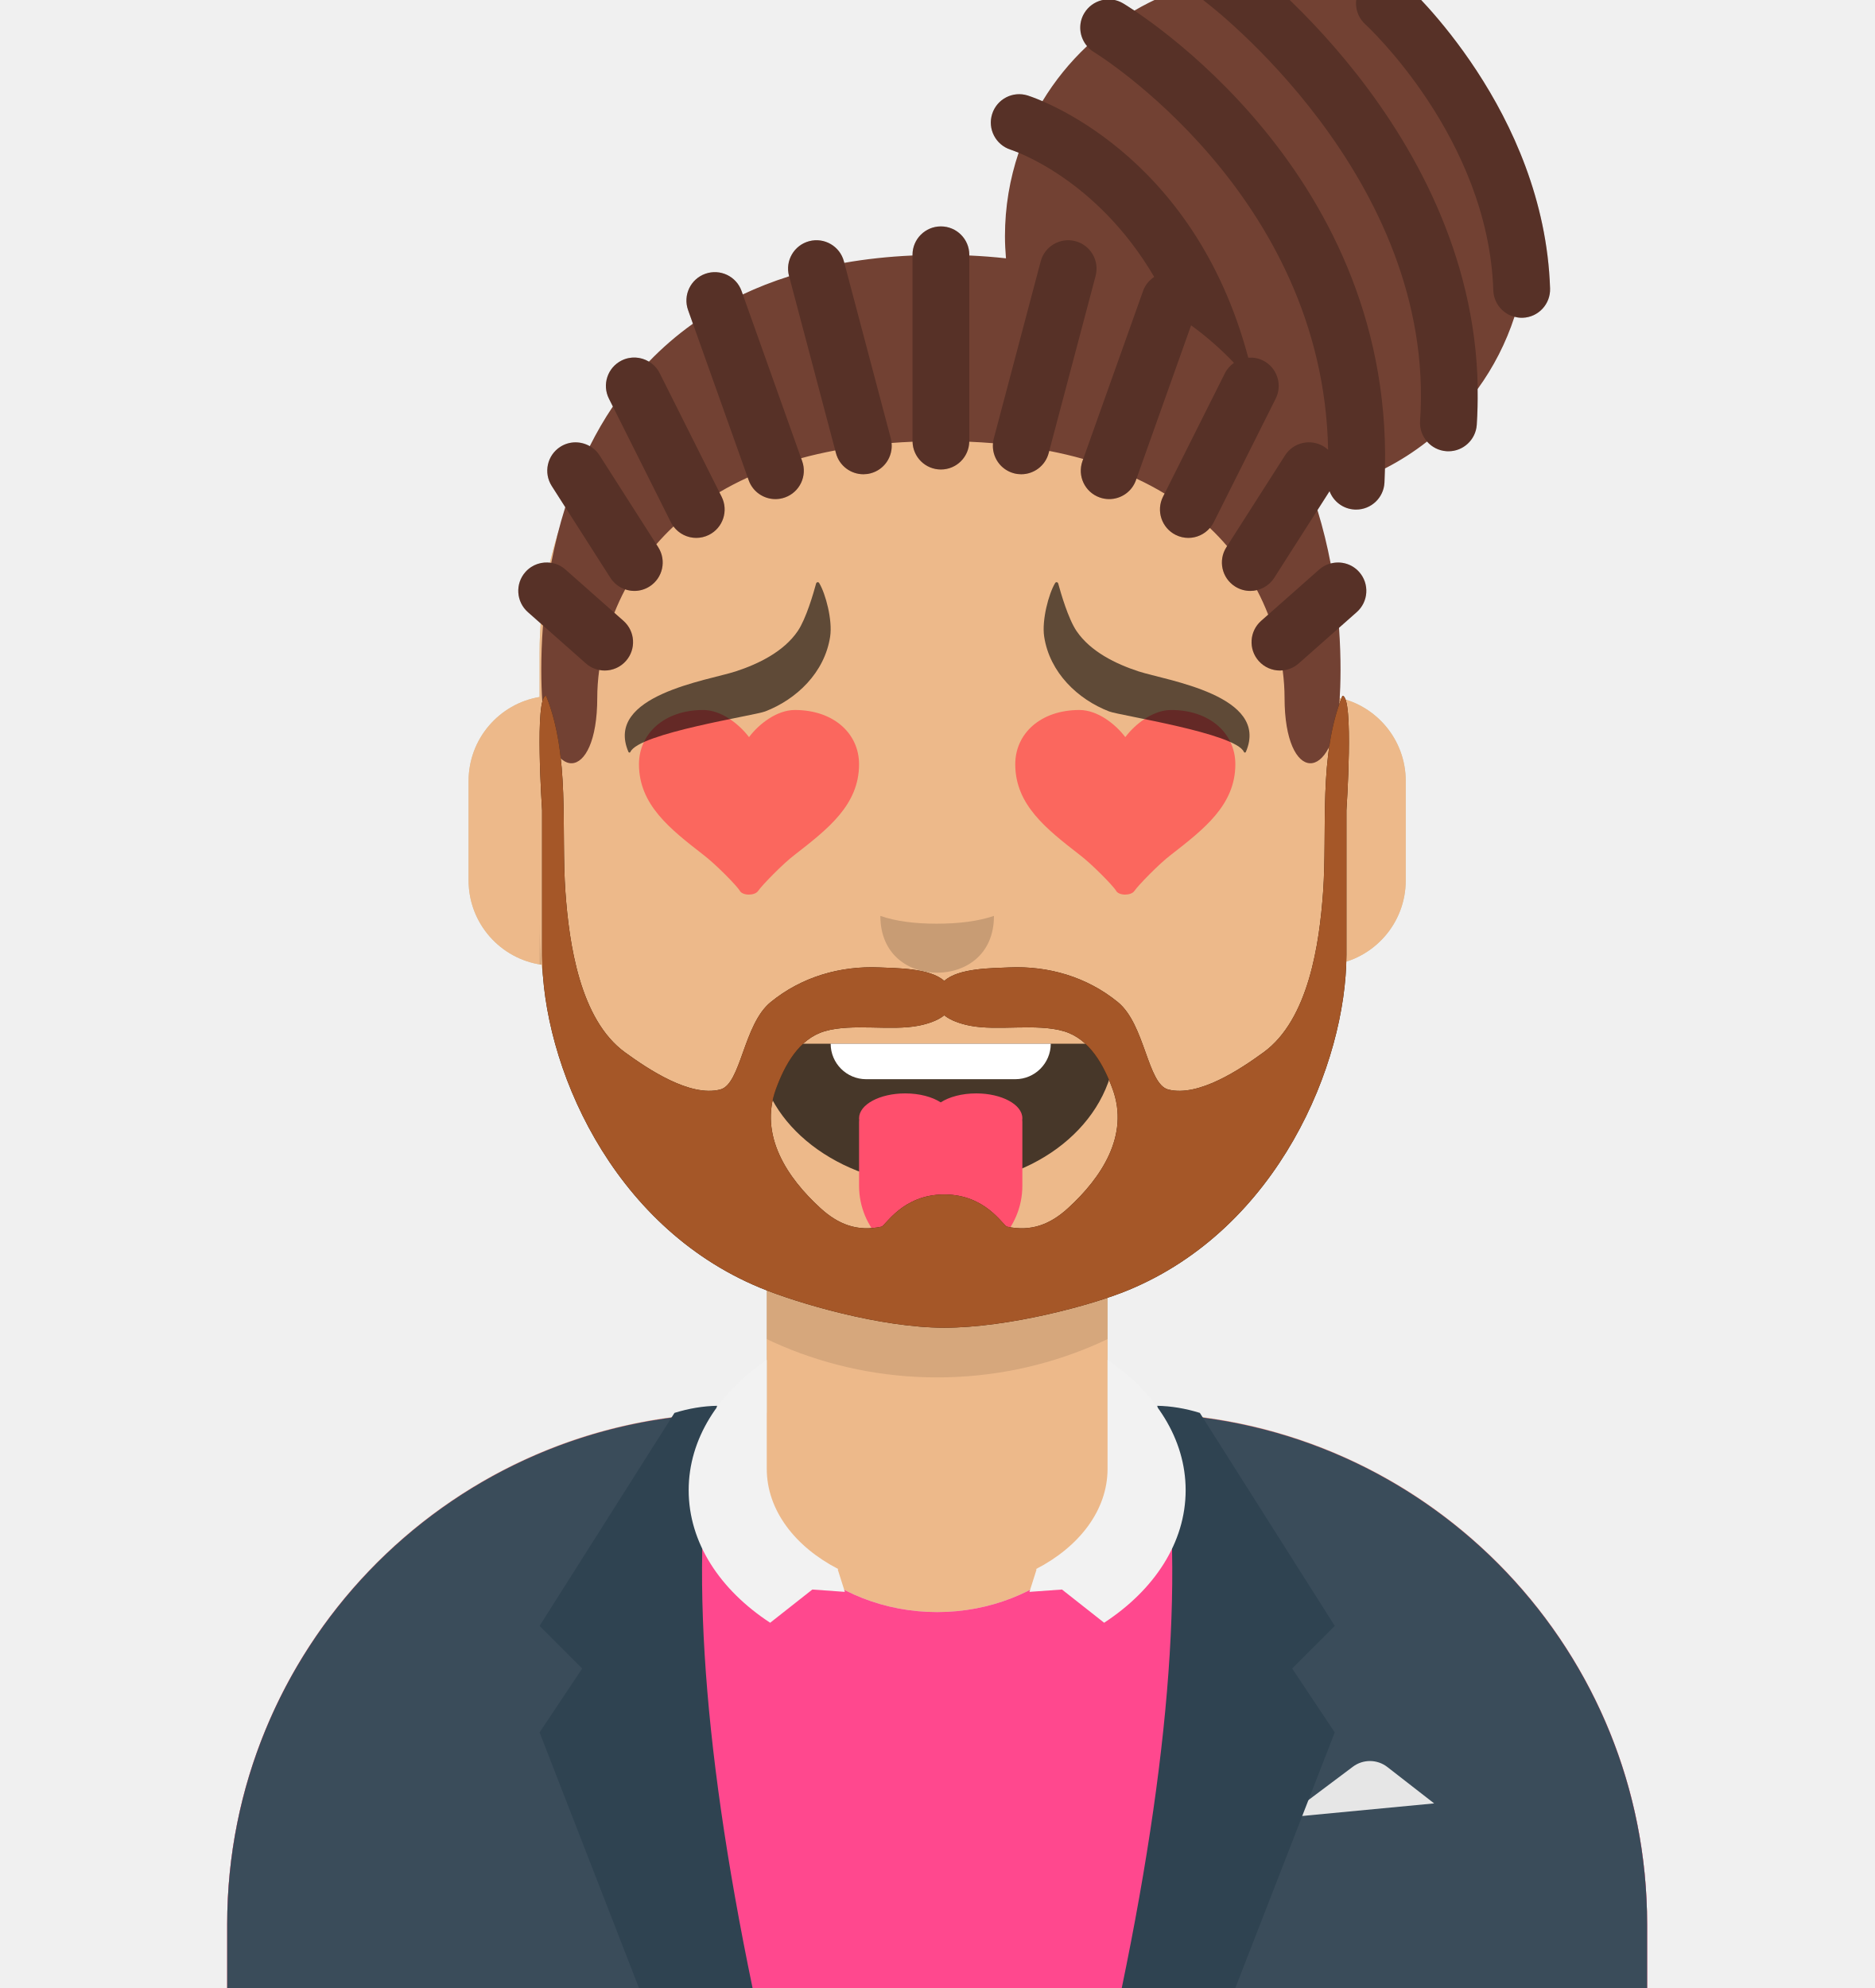
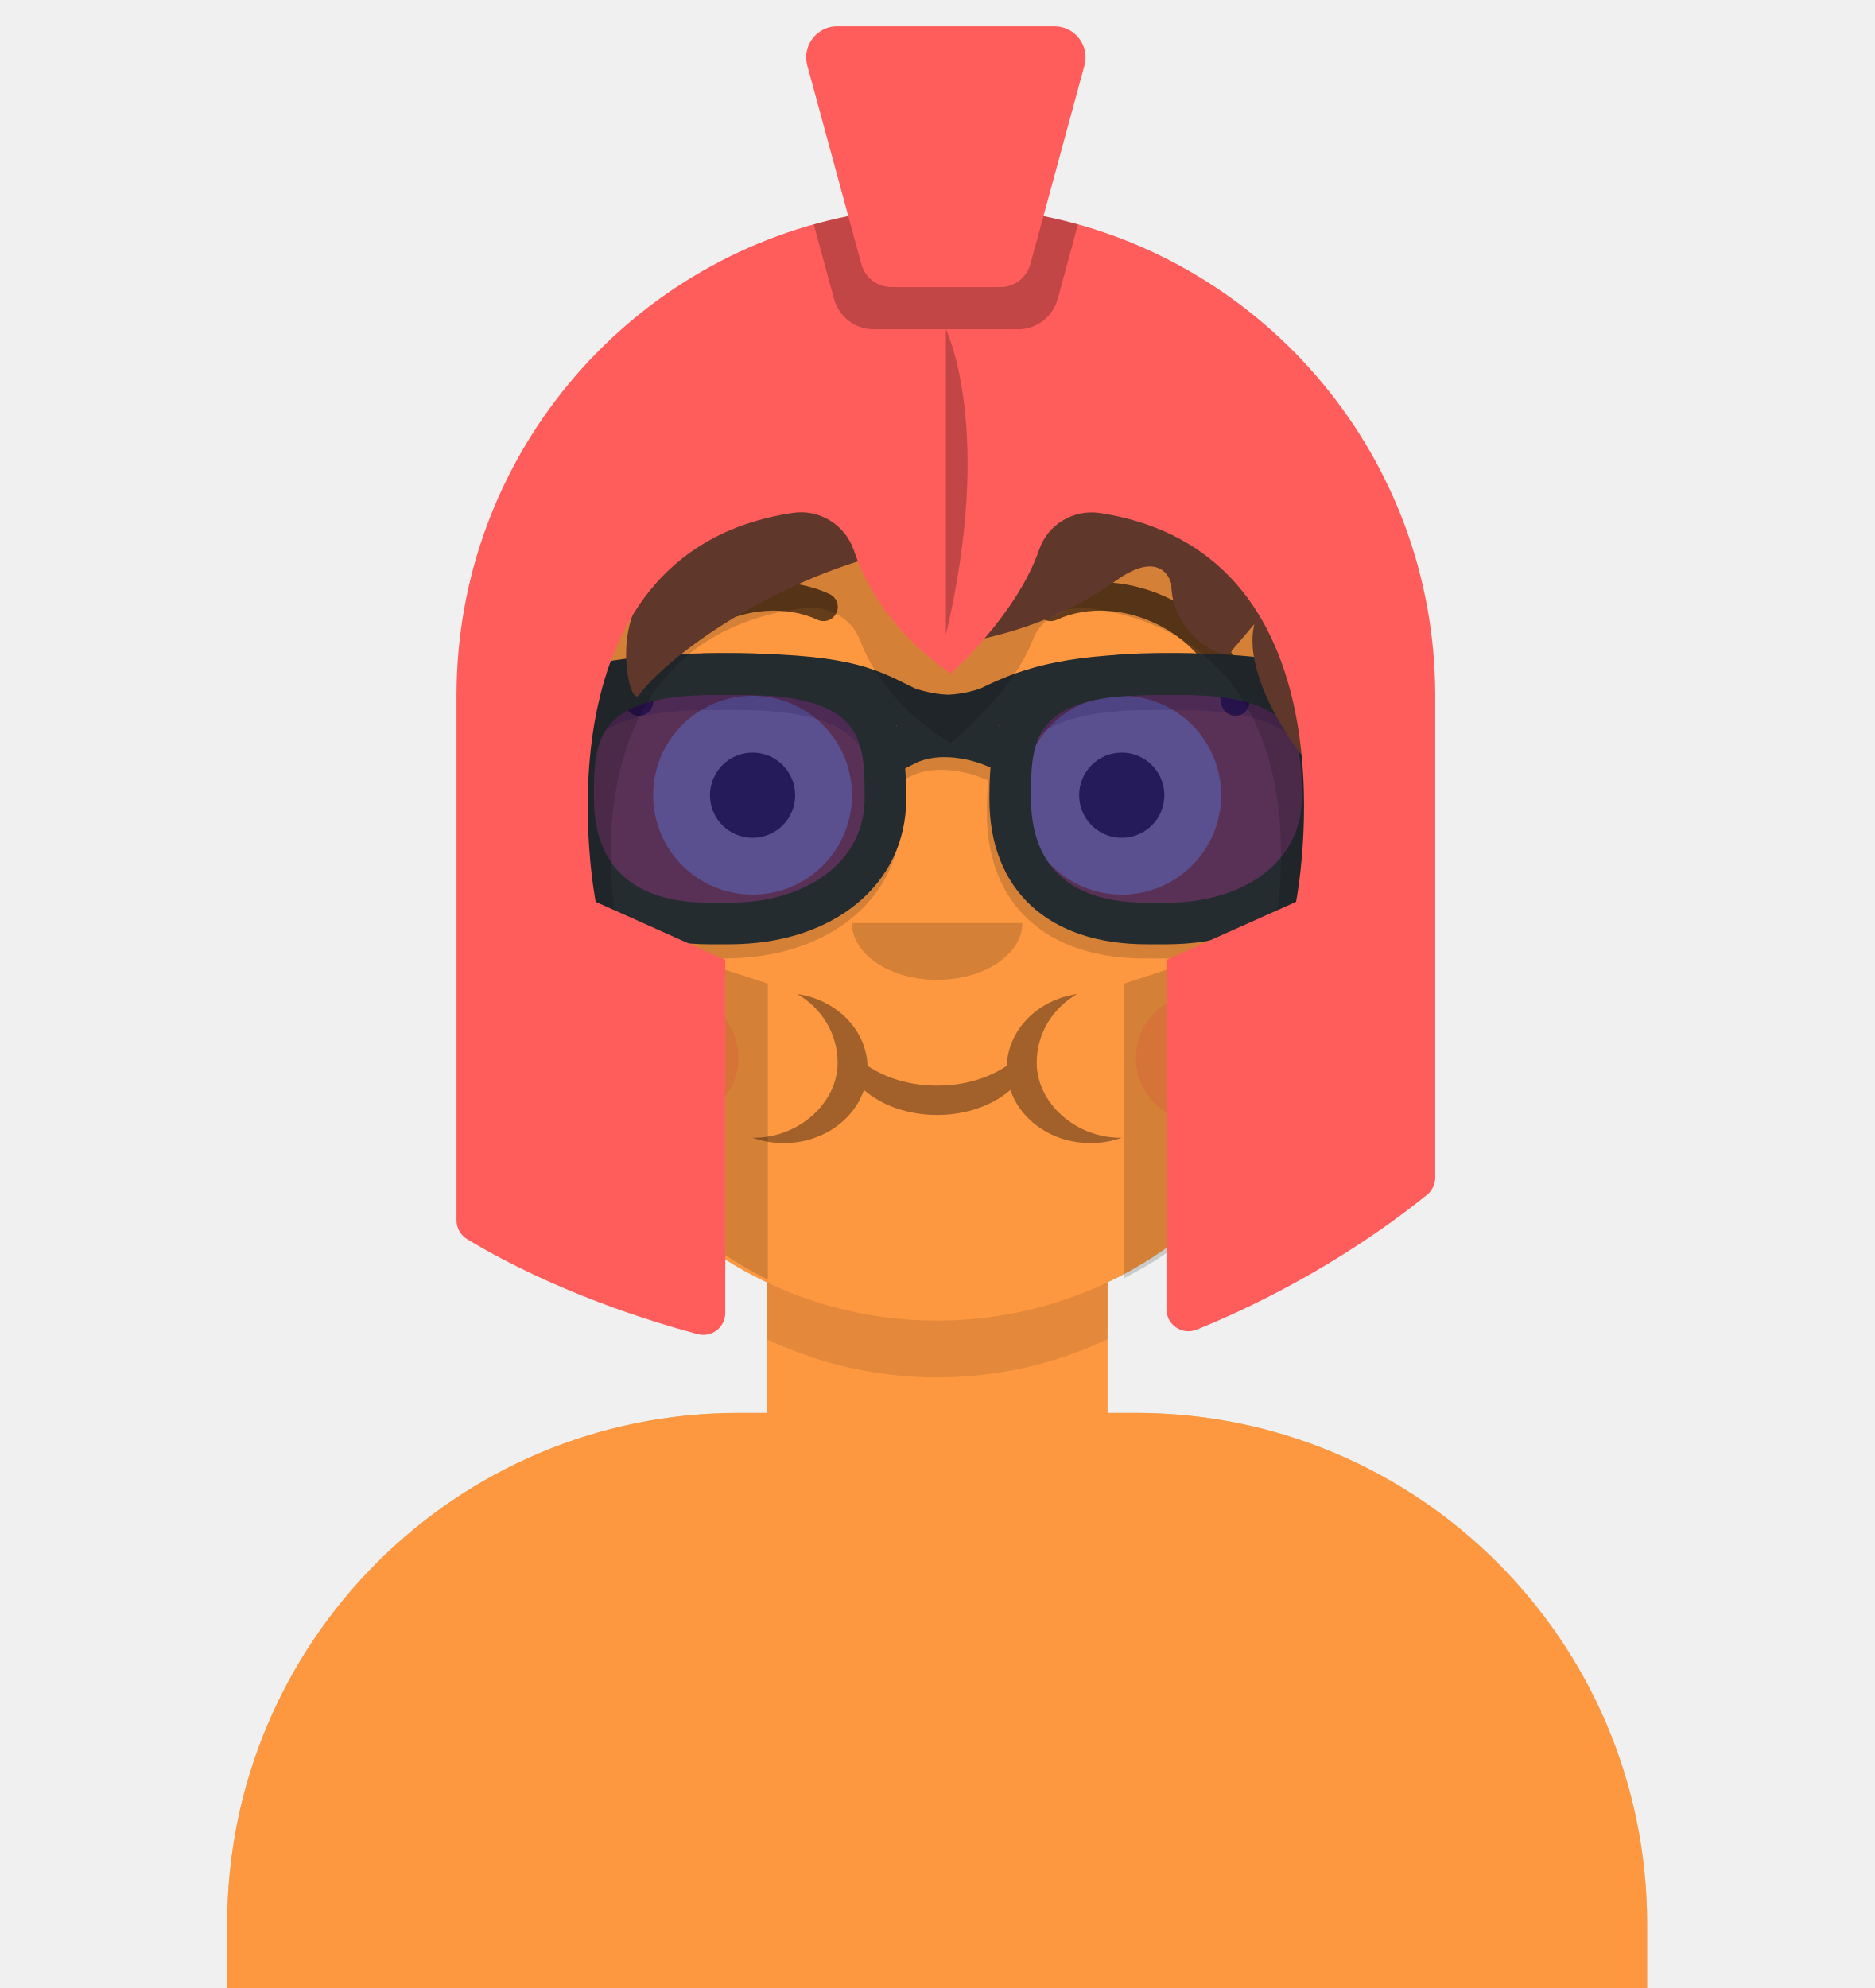
<svg xmlns="http://www.w3.org/2000/svg" xmlns:ns2="http://design.blush" xmlns:xlink="http://www.w3.org/1999/xlink" width="264px" height="280px" viewBox="0 0 264 280" version="1.1">
  <defs>
    <path d="M100,0 C130.928,-5.68137151e-15 156,25.072 156,56 L156.001,62.166 C161.676,63.119 166,68.054 166,74 L166,88 C166,94.052 161.519,99.058 155.694,99.881 C153.628,119.686 141.238,136.422 124.001,144.61 L124,163 L128,163 C167.765,163 200,195.235 200,235 L200,244 L0,244 L0,235 C-4.86974701e-15,195.235 32.235,163 72,163 L76,163 L76,144.611 C58.763,136.422 46.372,119.687 44.305,99.881 C38.481,99.058 34,94.052 34,88 L34,74 C34,68.054 38.325,63.118 44,62.166 L44,56 C44,25.072 69.072,5.68137151e-15 100,0 Z" id="transparent_path-1" />
    <path d="M83,36.348 C83,52.629 105.162,65.828 132.5,65.828 C159.838,65.828 182,52.629 182,36.348 C182,34.985 181.845,33.645 181.544,32.331 C210.784,41.488 232,68.792 232,101.052 L232,110 L32,110 L32,101.052 C32,68.397 53.739,40.82 83.534,32.002 C83.182,33.421 83,34.871 83,36.348 Z" id="transparent_path-3" />
    <rect id="transparent_path-5" x="0" y="0" width="264" height="280" />
    <path d="M74,0 C114.869,0 148,33.131 148,74 L148,84.148 L148,197.608 C135.525,187.237 119.491,181 102,181 L102,181 L98,181 L98,162.611 C115.531,154.283 128.048,137.115 129.791,116.867 C135.569,116.002 140,111.019 140,105 L140,105 L140,92 C140,87.354 137.359,83.324 133.497,81.33 C132.724,81.05 131.952,80.748 131.181,80.426 C130.795,80.32 130.401,80.233 130,80.166 L130,80.166 L130,79.917 C117.224,74.234 104.878,63.071 96.11,47.885 C93.175,42.801 90.831,37.595 89.066,32.397 C80.431,42.941 67.745,53.602 52.342,62.495 C42.778,68.017 33.147,72.291 24,75.266 L24,137.247 C29.602,148.318 38.773,157.278 50,162.611 L50,162.611 L50,181 L46,181 C38.327,181 30.935,182.2 24,184.423 L24,230 C24,244.106 13.569,255.776 0,257.716 L0,74 C0,33.131 33.131,0 74,0 Z" id="transparent_path-7" />
  </defs>
  <g id="transparent_Avataaar/Default" stroke="none" stroke-width="1" fill="none" fill-rule="evenodd">
    <g id="transparent_Body" transform="translate(32, 36)">
      <mask id="transparent_mask-2" fill="white">
        <use xlink:href="#transparent_path-1" />
      </mask>
      <use fill="#D0C6AC" xlink:href="#transparent_path-1" />
-       <g id="transparent_Skin-Color" mask="url(#transparent_mask-2)" fill="#EDB98A">
+       <g id="transparent_Skin-Color" mask="url(#transparent_mask-2)" fill="#FD9841">
        <g transform="translate(-32, 0)" id="transparent_Color">
          <rect x="0" y="0" width="264" height="244" />
        </g>
      </g>
      <path d="M44,94 C44,124.928 69.072,150 100,150 C130.928,150 156,124.928 156,94 L156,94 L156,102 C156,132.928 130.928,158 100,158 C69.072,158 44,132.928 44,102 Z" id="transparent_Neck-Shadow" fill-opacity="0.1" fill="#000000" mask="url(#transparent_mask-2)" />
    </g>
    <g id="transparent_Clothing" transform="translate(0, 170)">
-       <defs>
-         <path d="M160,29.052 C199.765,29.052 232,61.287 232,101.052 L232,110 L32,110 L32,101.052 C32,61.287 64.235,29.052 104,29.052 L105.192,29.052 C105.065,30.036 105,31.037 105,32.052 C105,45.859 117.088,57.052 132,57.052 C146.912,57.052 159,45.859 159,32.052 C159,31.037 158.935,30.036 158.808,29.052 L160,29.052 Z" id="blazer_sweater_path-1" />
-       </defs>
-       <g id="blazer_sweater_Clothing/Blazer-+-Sweater" stroke="none" stroke-width="1" fill="none" fill-rule="evenodd">
-         <mask id="blazer_sweater_mask-2" fill="white">
-           <use xlink:href="#blazer_sweater_path-1" />
-         </mask>
-         <use id="blazer_sweater_Clothes" fill="#E6E6E6" xlink:href="#blazer_sweater_path-1" />
-         <g id="blazer_sweater_Fabric-Color" mask="url(#blazer_sweater_mask-2)" fill="#FF488E">
-           <rect id="blazer_sweater_🖍Color" x="0" y="0" width="264" height="110" />
+             
        </g>
-         <g id="blazer_sweater_Blazer" transform="translate(32, 28)">
-           <path d="M64,40.5 C64,55.709 65.961,69.921 69.362,82.001 L0,82 L0,73.052 C-4.73779789e-15,34.365 30.512,2.804 68.785,1.122 C65.74,12.731 64,26.173 64,40.5 Z M200,73.052 L200,82 L131.638,82.001 C135.039,69.921 137,55.709 137,40.5 C137,26.194 135.265,12.771 132.229,1.174 C170.025,3.363 200,34.707 200,73.052 Z" id="blazer_sweater_Saco" fill="#3A4C5A" />
-           <path d="M149,58 L158.556,50.833 C159.999,49.751 161.988,49.768 163.412,50.876 L170,56 L170,56 L149,58 Z" id="blazer_sweater_Pocket-hanky" fill="#E6E6E6" />
-           <path d="M69,0 C65,19.333 66.667,46.667 74,82 L58,82 L44,46 L50,37 L44,31 L63,1 C65.028,0.369 67.028,0.036 69,0 Z" id="blazer_sweater_Wing" fill="#2F4351" />
-           <path d="M151,0 C147,19.333 148.667,46.667 156,82 L140,82 L126,46 L132,37 L126,31 L145,1 C147.028,0.369 149.028,0.036 151,0 Z" id="blazer_sweater_Wing" fill="#2F4351" transform="translate(141, 41) scale(-1, 1) translate(-141, -41) " />
-         </g>
-         <path d="M167,39.888 C167,47.289 162.572,53.945 155.52,58.556 L149.58,53.876 L145,54.208 L146,51.057 L145.922,50.996 C152.022,47.853 156,42.7 156,36.877 L156,21.539 C162.772,26.136 167,32.656 167,39.888 Z M118.078,50.996 L118,51.057 L119,54.208 L114.419,53.876 L108.48,58.556 C101.428,53.945 97,47.289 97,39.888 C97,32.656 101.228,26.136 108.001,21.539 L108,36.877 C108,42.7 111.978,47.853 118.078,50.996 Z" id="blazer_sweater_Collar" fill="#F2F2F2" />
-       </g>
-     </g>
    <g id="transparent_Face" transform="translate(76, 82)" fill="#000000">
      <g id="transparent_Mouth" transform="translate(2, 52)">
-         <defs>
-           <path d="M29,15.609 C30.41,25.231 41.062,33 54,33 C66.968,33 77.646,25.183 79,14.739 C79.101,14.34 78.775,13 76.826,13 C56.838,13 41.74,13 31.174,13 C29.383,13 28.87,14.24 29,15.609 Z" id="tongue_path-1" />
-         </defs>
-         <g id="tongue_Mouth/Tongue" stroke="none" stroke-width="1" fill="none" fill-rule="evenodd">
-           <mask id="tongue_mask-2" fill="white">
-             <use xlink:href="#tongue_path-1" />
-           </mask>
-           <use id="tongue_Mouth" fill-opacity="0.7" fill="#000000" xlink:href="#tongue_path-1" />
-           <path d="M44,2 L65,2 C67.761,2 70,4.239 70,7 L70,13 C70,15.761 67.761,18 65,18 L44,18 C41.239,18 39,15.761 39,13 L39,7 C39,4.239 41.239,2 44,2 Z" id="tongue_Teeth" fill="#FFFFFF" mask="url(#tongue_mask-2)" />
-           <path d="M59.5,20 C63.09,20 66,21.567 66,23.5 C66,23.583 65.995,23.665 65.984,23.747 C65.995,23.829 66,23.914 66,24 L66,33 C66,39.075 61.075,44 55,44 L54,44 C47.925,44 43,39.075 43,33 L43,24 C43,23.914 43.005,23.829 43.016,23.746 C43.005,23.665 43,23.583 43,23.5 C43,21.567 45.91,20 49.5,20 C51.511,20 53.309,20.492 54.501,21.264 C55.691,20.492 57.489,20 59.5,20 Z" id="tongue_Tongue" fill="#FF4F6D" />
+         <g id="eating_Mouth/Eating" stroke="none" stroke-width="1" fill="none" fill-rule="evenodd">
+           <g id="eating_Om-Nom-Nom" opacity="0.6" transform="translate(28, 6)" fill="#000000" fill-opacity="0.6">
+             <path d="M45.706,0 C42.34,1.959 40.02,5.495 40.02,9.677 C40.02,15.345 45.493,20.245 51.823,20.245 C51.882,20.245 51.941,20.245 52,20.244 C50.642,20.732 49.16,21 47.608,21 C42.286,21 37.787,17.847 36.314,13.514 C33.84,15.669 30.138,17.039 26,17.039 C21.862,17.039 18.16,15.669 15.685,13.513 C14.213,17.847 9.714,21 4.392,21 C2.84,21 1.358,20.732 0,20.244 C0.059,20.245 0.118,20.245 0.177,20.245 C6.507,20.245 11.98,15.345 11.98,9.677 C11.98,5.495 9.66,1.959 6.294,0 C11.792,0.797 16.017,4.995 16.191,10.105 C18.754,11.842 22.205,12.906 26,12.906 C29.795,12.906 33.246,11.842 35.81,10.106 C35.983,4.995 40.208,0.797 45.706,0 Z" id="eating_Delicious" />
+           </g>
+           <circle id="eating_Redish" fill-opacity="0.2" fill="#FF4646" cx="17" cy="15" r="9" />
+           <circle id="eating_Redish" fill-opacity="0.2" fill="#FF4646" cx="91" cy="15" r="9" />
        </g>
      </g>
      <g id="transparent_Nose" transform="translate(28, 40)" fill-opacity="0.16">
-         <g id="small_Nose/Small" stroke="none" stroke-width="1" fill="none" fill-rule="evenodd">
-           <path d="M20,7 C20,12.523 24.047,15 28,15 C31.953,15 36,12.523 36,7 C33.833,7.732 31.141,8.098 27.924,8.098 C24.741,8.098 22.099,7.732 20,7 Z" id="small_Nose" fill-opacity=".16" fill="#000" />
+         <g id="default_Nose/Default" stroke="none" stroke-width="1" fill="none" fill-rule="evenodd" fill-opacity="0.16">
+           <path d="M16,8 C16,12.418 21.373,16 28,16 L28,16 C34.627,16 40,12.418 40,8" id="default_Nose" fill="#000000" />
        </g>
      </g>
      <g id="transparent_Eyes" transform="translate(0, 8)">
-         <g id="heart_Eyes/Hearts-😍" stroke="none" stroke-width="1" fill="none" fill-rule="evenodd" fill-opacity="0.8">
-           <path d="M35.958,10 C33.407,10 30.884,11.98 29.5,13.821 C28.111,11.98 25.593,10 23.042,10 C17.552,10 14,13.334 14,17.641 C14,23.371 18.412,26.771 23.042,30.377 C24.695,31.613 27.822,34.778 28.208,35.471 C28.594,36.164 30.314,36.189 30.792,35.471 C31.269,34.753 34.302,31.613 35.958,30.377 C40.585,26.771 45,23.371 45,17.641 C45,13.334 41.448,10 35.958,10 Z" id="heart_Heart" fill="#FF5353" fill-rule="nonzero" />
-           <path d="M88.958,10 C86.407,10 83.884,11.98 82.5,13.821 C81.111,11.98 78.593,10 76.042,10 C70.552,10 67,13.334 67,17.641 C67,23.371 71.412,26.771 76.042,30.377 C77.695,31.613 80.822,34.778 81.208,35.471 C81.594,36.164 83.314,36.189 83.792,35.471 C84.269,34.753 87.302,31.613 88.958,30.377 C93.585,26.771 98,23.371 98,17.641 C98,13.334 94.448,10 88.958,10 Z" id="heart_Heart" fill="#FF5353" fill-rule="nonzero" />
+         <g id="surprised_Eyes/Surprised-😳" stroke="none" stroke-width="1" fill="none" fill-rule="evenodd">
+           <circle id="surprised_The-White-Stuff" fill="#FFFFFF" cx="30" cy="22" r="14" />
+           <circle id="surprised_Eye-Ball" fill="#FFFFFF" cx="82" cy="22" r="14" />
+           <circle id="surprised_Eye" fill-opacity="0.7" fill="#000000" cx="30" cy="22" r="6" />
+           <circle id="surprised_Eye" fill-opacity="0.7" fill="#000000" cx="82" cy="22" r="6" />
        </g>
      </g>
      <g id="transparent_Eyebrow" fill-opacity="0.6">
-         <g id="frown_natural_Eyebrow/Natural/Frown-Natural" stroke="none" stroke-width="1" fill="none" fill-rule="evenodd" fill-opacity="0.6">
-           <path d="M36.369,6.876 C34.399,9.781 30.824,11.517 27.632,12.56 C23.689,13.849 9.081,15.939 12.52,23.908 C12.572,24.03 12.739,24.031 12.792,23.91 C13.945,21.265 30.257,18.787 31.765,18.206 C36.21,16.497 40.158,12.715 40.927,7.663 C41.279,5.346 40.29,1.614 39.379,0.113 C39.27,-0.067 39.005,-0.023 38.95,0.182 C38.59,1.513 37.539,5.153 36.369,6.876" id="frown_natural_Fill-5" fill="#000000" />
-           <path d="M95.369,6.876 C93.399,9.781 89.824,11.517 86.632,12.56 C82.689,13.849 68.081,15.939 71.52,23.908 C71.572,24.03 71.739,24.031 71.792,23.91 C72.945,21.265 89.257,18.787 90.765,18.206 C95.21,16.497 99.158,12.715 99.927,7.663 C100.279,5.346 99.29,1.614 98.379,0.113 C98.27,-0.067 98.005,-0.023 97.95,0.182 C97.59,1.513 96.539,5.153 95.369,6.876" id="frown_natural_Fill-5" fill="#000000" transform="translate(85.5, 12) scale(-1, 1) translate(-85.5, -12) " />
+         <g id="raised_excited_Eyebrow/Outline/Raised-Excited" stroke="none" stroke-width="1" fill="none" fill-rule="evenodd" fill-opacity="0.6">
+           <g id="raised_excited_I-Browse" transform="translate(12, 0)" fill="#000000" fill-rule="nonzero">
+             <path d="M3.976,17.128 C5.471,7.605 18.059,1.109 27.164,5.301 C28.167,5.763 29.355,5.324 29.817,4.321 C30.279,3.318 29.84,2.13 28.836,1.668 C17.349,-3.622 1.936,4.332 0.024,16.507 C-0.147,17.599 0.599,18.622 1.69,18.794 C2.781,18.965 3.804,18.219 3.976,17.128 Z" id="raised_excited_Eyebrow" />
+             <path d="M61.976,17.128 C63.471,7.605 76.059,1.109 85.164,5.301 C86.167,5.763 87.355,5.324 87.817,4.321 C88.279,3.318 87.84,2.13 86.836,1.668 C75.349,-3.622 59.936,4.332 58.024,16.507 C57.853,17.599 58.599,18.622 59.69,18.794 C60.781,18.965 61.804,18.219 61.976,17.128 Z" id="raised_excited_Eyebrow" transform="translate(73.0001, 9.410436) scale(-1, 1) translate(-73.0001, -9.410436) " />
+           </g>
        </g>
      </g>
    </g>
    <g id="transparent_Top">
-       <g id="braids_Hairstyle/Braids" stroke="none" stroke-width="1" fill="none" fill-rule="evenodd">
-         <g id="braids_Group-30" transform="translate(73, -8)">
-           <path d="M107.366,67.855 C107.302,67.745 107.235,67.635 107.171,67.526 C107.236,67.635 107.302,67.745 107.366,67.855 M108.13,69.209 C108.068,69.096 108.005,68.982 107.941,68.869 C108.005,68.982 108.068,69.096 108.13,69.209 M108.671,70.232 C108.729,70.346 108.789,70.459 108.846,70.572 C108.789,70.459 108.729,70.346 108.671,70.232 M106.553,66.513 C106.487,66.407 106.419,66.302 106.352,66.196 C106.42,66.302 106.487,66.407 106.553,66.513 M124.671,5.491 C123.033,4.013 120.511,4.143 119.028,5.778 C118.734,6.104 118.521,6.469 118.352,6.85 C114.303,5.315 109.916,4.469 105.329,4.469 C105.152,4.469 104.978,4.48 104.803,4.482 C102.97,2.901 101.738,1.971 101.486,1.784 C99.711,0.471 97.211,0.845 95.895,2.618 C95.172,3.593 94.975,4.787 95.226,5.885 C92.238,6.737 89.406,7.956 86.781,9.492 C85.926,8.919 85.368,8.579 85.202,8.48 C83.307,7.347 80.858,7.963 79.72,9.854 C78.815,11.361 79.035,13.216 80.112,14.488 C77.685,16.775 75.565,19.383 73.831,22.252 C72.678,21.755 71.927,21.505 71.748,21.449 C69.647,20.791 67.418,21.953 66.747,24.05 C66.076,26.147 67.236,28.395 69.33,29.075 C69.445,29.113 69.849,29.251 70.473,29.51 C69.232,33.198 68.55,37.142 68.55,41.248 C68.55,42.305 68.604,43.349 68.692,44.384 C67.03,44.199 65.308,44.065 63.528,43.985 L63.528,43.887 C63.528,41.678 61.737,39.887 59.528,39.887 C57.319,39.887 55.528,41.678 55.528,43.887 L55.528,43.985 C52.11,44.14 48.912,44.492 45.922,45.021 L45.866,44.812 C45.301,42.676 43.111,41.405 40.976,41.969 C38.84,42.535 37.568,44.725 38.133,46.86 L38.148,46.916 C35.826,47.653 33.65,48.505 31.623,49.467 L31.452,48.987 C30.711,46.907 28.426,45.82 26.342,46.561 C24.261,47.302 23.175,49.59 23.916,51.671 L24.599,53.59 C22.3,55.23 20.242,57.025 18.403,58.936 C17.267,58.253 15.822,58.141 14.55,58.777 C12.575,59.768 11.777,62.171 12.766,64.146 L13.321,65.252 C12.1,67.072 11.019,68.944 10.07,70.844 C8.819,70.126 7.23,70.096 5.93,70.924 C4.069,72.113 3.523,74.586 4.712,76.448 L6.619,79.435 C5.778,82.1 5.135,84.738 4.649,87.28 C3.337,87.064 1.949,87.498 1.004,88.567 C-0.46,90.222 -0.305,92.75 1.35,94.213 L3.479,96.097 C3.131,100.657 3.225,104.411 3.378,106.701 C4.167,118.575 11.125,118.438 11.125,106.27 C11.125,105.071 11.212,103.755 11.398,102.361 C11.652,102.411 11.908,102.44 12.165,102.44 C13.271,102.44 14.372,101.984 15.163,101.09 C16.627,99.436 16.471,96.908 14.817,95.444 L13.533,94.309 C13.971,93.214 14.474,92.111 15.059,91.009 C15.474,91.149 15.908,91.228 16.346,91.228 C17.083,91.228 17.829,91.024 18.495,90.599 C20.357,89.41 20.903,86.937 19.714,85.075 L19.448,84.659 C20.195,83.804 20.994,82.964 21.866,82.148 C22.631,83.175 23.828,83.76 25.069,83.76 C25.672,83.76 26.283,83.623 26.859,83.335 C28.833,82.345 29.632,79.941 28.642,77.966 L28.324,77.332 C29.568,76.594 30.899,75.901 32.315,75.253 L32.452,75.638 C33.035,77.275 34.576,78.296 36.22,78.296 C36.665,78.296 37.118,78.222 37.562,78.063 C39.643,77.322 40.729,75.034 39.988,72.953 L39.84,72.538 C41.361,72.119 42.968,71.756 44.643,71.438 L44.744,71.819 C45.219,73.612 46.837,74.796 48.608,74.796 C48.947,74.796 49.292,74.753 49.635,74.662 C51.564,74.151 52.775,72.313 52.576,70.389 C53.54,70.314 54.53,70.258 55.537,70.215 C55.586,72.382 57.349,74.126 59.528,74.126 C61.707,74.126 63.47,72.382 63.519,70.215 C64.663,70.264 65.78,70.332 66.868,70.421 C66.686,72.334 67.896,74.154 69.815,74.662 C70.158,74.753 70.503,74.796 70.842,74.796 C72.612,74.796 74.231,73.612 74.706,71.819 L74.788,71.51 C76.46,71.837 78.055,72.214 79.572,72.643 L79.462,72.953 C78.72,75.034 79.806,77.322 81.887,78.063 C82.331,78.222 82.784,78.296 83.229,78.296 C84.874,78.296 86.415,77.275 86.998,75.638 L87.078,75.413 C88.481,76.07 89.8,76.772 91.032,77.518 L90.807,77.966 C89.817,79.941 90.616,82.345 92.591,83.335 C93.166,83.623 93.778,83.76 94.381,83.76 C95.533,83.76 96.646,83.254 97.413,82.359 C98.287,83.19 99.093,84.045 99.838,84.916 L99.736,85.075 C98.547,86.937 99.093,89.41 100.954,90.599 C101.621,91.024 102.366,91.228 103.103,91.228 C103.423,91.228 103.74,91.188 104.049,91.113 C104.657,92.268 105.176,93.422 105.624,94.568 L104.633,95.444 C102.978,96.908 102.823,99.436 104.287,101.09 C105.077,101.984 106.179,102.44 107.284,102.44 C107.411,102.44 107.538,102.419 107.665,102.407 C107.847,103.784 107.931,105.084 107.931,106.27 C107.931,118.438 114.889,118.575 115.679,106.701 C115.827,104.465 115.923,100.836 115.602,96.422 L118.099,94.213 C119.755,92.75 119.91,90.222 118.446,88.567 C117.409,87.394 115.841,86.991 114.425,87.367 C113.961,84.93 113.354,82.403 112.566,79.848 L114.268,77.182 C114.814,78.626 116.172,79.686 117.812,79.766 C117.879,79.77 117.945,79.771 118.012,79.771 C120.131,79.771 121.898,78.107 122.004,75.968 C122.037,75.302 122.059,74.641 122.074,73.984 C124.175,72.908 126.159,71.636 128.001,70.192 C128.675,70.962 129.64,71.476 130.741,71.551 C130.833,71.557 130.926,71.56 131.016,71.56 C133.101,71.56 134.859,69.943 135.004,67.832 C135.12,66.129 135.139,64.459 135.118,62.806 C137.348,59.731 139.119,56.302 140.317,52.613 C140.642,52.699 140.978,52.759 141.33,52.759 C141.374,52.759 141.419,52.759 141.464,52.757 C143.672,52.685 145.402,50.835 145.33,48.627 C144.508,23.668 125.48,6.221 124.671,5.491" id="braids_Hair-Color" fill="#724133" ns2:color="Hair-500" />
-           <path d="M59.528,39.887 C57.319,39.887 55.528,41.678 55.528,43.887 L55.528,70.127 C55.528,72.336 57.319,74.127 59.528,74.127 C61.737,74.127 63.528,72.336 63.528,70.127 L63.528,43.887 C63.528,41.678 61.737,39.887 59.528,39.887" id="braids_Fill-4" fill-opacity=".24" fill="#000" />
-           <path d="M45.867,44.812 C45.302,42.676 43.112,41.405 40.976,41.969 C38.841,42.535 37.568,44.725 38.134,46.86 L44.744,71.819 C45.219,73.612 46.838,74.796 48.609,74.796 C48.948,74.796 49.292,74.753 49.635,74.662 C51.771,74.097 53.043,71.907 52.478,69.771 L45.867,44.812 Z" id="braids_Fill-6" fill-opacity=".24" fill="#000" />
-           <path d="M31.452,48.987 C30.711,46.907 28.426,45.82 26.342,46.561 C24.261,47.302 23.175,49.591 23.916,51.672 L32.452,75.638 C33.035,77.275 34.576,78.297 36.22,78.297 C36.665,78.297 37.119,78.222 37.562,78.064 C39.643,77.322 40.729,75.034 39.988,72.953 L31.452,48.987 Z" id="braids_Fill-8" fill-opacity=".24" fill="#000" />
-           <path d="M19.919,60.561 C18.93,58.586 16.525,57.79 14.55,58.777 C12.576,59.768 11.777,62.171 12.767,64.146 L21.49,81.551 C22.192,82.951 23.604,83.76 25.069,83.76 C25.672,83.76 26.284,83.623 26.859,83.335 C28.834,82.345 29.632,79.941 28.643,77.966 L19.919,60.561 Z" id="braids_Fill-10" fill-opacity=".24" fill="#000" />
-           <path d="M11.455,72.143 C10.266,70.281 7.794,69.737 5.931,70.925 C4.069,72.114 3.524,74.587 4.713,76.449 L12.972,89.381 C13.735,90.576 15.027,91.228 16.347,91.228 C17.084,91.228 17.83,91.025 18.496,90.599 C20.358,89.41 20.903,86.937 19.714,85.075 L11.455,72.143 Z" id="braids_Fill-12" fill-opacity=".24" fill="#000" />
-           <path d="M6.65,88.222 C4.996,86.757 2.468,86.912 1.004,88.567 C-0.46,90.222 -0.305,92.751 1.35,94.213 L9.517,101.436 C10.278,102.111 11.224,102.441 12.166,102.441 C13.272,102.441 14.373,101.984 15.163,101.091 C16.627,99.436 16.472,96.909 14.817,95.445 L6.65,88.222 Z" id="braids_Fill-14" fill-opacity=".24" fill="#000" />
-           <path d="M78.474,41.969 C76.339,41.406 74.149,42.676 73.583,44.812 L66.973,69.772 C66.408,71.906 67.68,74.097 69.816,74.662 C70.159,74.754 70.503,74.796 70.842,74.796 C72.613,74.796 74.232,73.612 74.706,71.82 L81.317,46.861 C81.882,44.724 80.61,42.535 78.474,41.969" id="braids_Fill-17" fill-opacity=".24" fill="#000" />
-           <path d="M104.9,58.778 C104.231,58.444 103.516,58.329 102.82,58.38 C95.055,29.176 72.841,21.794 71.749,21.45 C69.647,20.791 67.418,21.954 66.748,24.05 C66.076,26.148 67.237,28.396 69.331,29.076 C70.041,29.307 81.495,33.229 89.572,47.003 C88.871,47.464 88.3,48.136 87.999,48.987 L79.463,72.954 C78.721,75.035 79.806,77.323 81.888,78.064 C82.332,78.222 82.784,78.297 83.23,78.297 C84.874,78.297 86.415,77.276 86.999,75.638 L94.769,53.82 C97.005,55.446 99.01,57.22 100.805,59.105 C100.285,59.472 99.837,59.953 99.531,60.562 L90.808,77.967 C89.817,79.942 90.617,82.345 92.591,83.336 C93.166,83.624 93.778,83.76 94.38,83.76 C95.847,83.76 97.257,82.952 97.96,81.552 L106.683,64.147 C107.672,62.172 106.874,59.768 104.9,58.778" id="braids_Fill-19" fill-opacity=".24" fill="#000" />
-           <path d="M112.8,88.222 L104.633,95.445 C102.979,96.909 102.823,99.436 104.287,101.091 C105.077,101.984 106.179,102.441 107.284,102.441 C108.227,102.441 109.172,102.111 109.933,101.436 L118.1,94.213 C119.755,92.751 119.91,90.222 118.446,88.567 C116.983,86.912 114.454,86.757 112.8,88.222" id="braids_Fill-21" fill-opacity=".24" fill="#000" />
-           <path d="M85.202,8.48 C83.307,7.347 80.858,7.963 79.721,9.854 C78.585,11.746 79.197,14.202 81.088,15.341 C81.424,15.543 113.406,35.261 114.065,71.356 C113.896,71.201 113.719,71.052 113.519,70.925 C111.656,69.737 109.184,70.281 107.995,72.143 L99.736,85.075 C98.547,86.937 99.093,89.41 100.954,90.599 C101.621,91.025 102.366,91.229 103.103,91.229 C104.423,91.229 105.715,90.576 106.478,89.381 L114.268,77.182 C114.814,78.626 116.172,79.686 117.812,79.767 C117.879,79.77 117.945,79.772 118.012,79.772 C120.131,79.772 121.898,78.107 122.004,75.968 C124.151,32.314 86.793,9.433 85.202,8.48" id="braids_Fill-23" fill-opacity=".24" fill="#000" />
-           <path d="M101.486,1.784 C99.711,0.471 97.211,0.845 95.895,2.617 C94.58,4.39 94.952,6.895 96.723,8.212 C97.049,8.455 129.365,32.897 127.021,67.288 C126.872,69.492 128.537,71.4 130.741,71.551 C130.833,71.557 130.925,71.56 131.016,71.56 C133.101,71.56 134.859,69.943 135.004,67.832 C137.648,29.018 102.964,2.878 101.486,1.784" id="braids_Fill-25" fill-opacity=".24" fill="#000" />
-           <path d="M124.671,5.491 C123.033,4.013 120.511,4.143 119.028,5.779 C117.547,7.414 117.673,9.943 119.307,11.426 C119.481,11.583 136.626,27.394 137.334,48.891 C137.405,51.054 139.182,52.76 141.33,52.76 C141.374,52.76 141.419,52.759 141.464,52.758 C143.672,52.685 145.402,50.836 145.33,48.628 C144.508,23.669 125.481,6.221 124.671,5.491" id="braids_Fill-27" fill-opacity=".24" fill="#000" />
-         </g>
-         <g id="braids_Facial-Hair" transform="translate(49, 72)">
-           <defs>
-             <path d="M101.428,98.169 C98.915,100.463 96.237,101.494 92.853,100.773 C92.271,100.649 89.896,96.235 84,96.235 C78.103,96.235 75.729,100.649 75.147,100.773 C71.762,101.494 69.085,100.463 66.571,98.169 C61.846,93.856 57.917,87.908 60.278,81.419 C61.508,78.037 63.51,74.324 67.151,73.246 C71.038,72.096 76.497,73.244 80.415,72.458 C81.684,72.204 83.071,71.751 84,71 C84.929,71.751 86.316,72.204 87.585,72.458 C91.503,73.244 96.961,72.096 100.849,73.246 C104.49,74.324 106.491,78.037 107.722,81.419 C110.083,87.908 106.154,93.856 101.428,98.169 M140.081,26 C136.671,34.4 137.988,44.858 137.357,53.676 C136.844,60.843 135.337,71.586 128.973,76.215 C125.718,78.582 119.794,82.56 115.542,81.45 C112.615,80.686 112.302,72.29 108.455,69.147 C104.092,65.582 98.643,64.016 93.149,64.258 C90.779,64.362 85.984,64.337 84,66.16 C82.016,64.337 77.222,64.362 74.851,64.258 C69.357,64.016 63.908,65.582 59.545,69.147 C55.698,72.29 55.386,80.686 52.458,81.45 C48.206,82.56 42.282,78.582 39.027,76.215 C32.662,71.586 31.156,60.843 30.643,53.676 C30.012,44.858 31.329,34.4 27.919,26 C26.26,26 27.354,42.129 27.354,42.129 L27.354,62.485 C27.386,77.773 36.935,100.655 58.108,109.393 C63.286,111.53 75.015,115 84,115 C92.985,115 104.714,111.86 109.892,109.723 C131.065,100.986 140.614,77.773 140.646,62.485 L140.646,42.129 C140.646,42.129 141.74,26 140.081,26" id="beard_light_path-1" />
-           </defs>
-           <g id="beard_light_Facial-Hair/Beard-Light" stroke="none" stroke-width="1" fill="none" fill-rule="evenodd">
-             <mask id="beard_light_mask-2" fill="white">
-               <use xlink:href="#beard_light_path-1" />
-             </mask>
-             <use id="beard_light_Lite-Beard" fill="#331B0C" xlink:href="#beard_light_path-1" />
-             <g id="beard_light_Facial-Hair-Color" mask="url(#beard_light_mask-2)" fill="#A55728">
-               <rect id="beard_light_Color" x="0" y="0" width="168" height="152" />
+       <g id="gladiator_helmet_Facial-Hair" transform="translate(49, 72)" />
+       <g id="gladiator_helmet_Accessory" transform="translate(62, 85)">
+         <g id="wayfarers_2_Accesories/Wayfarers" stroke="none" stroke-width="1" fill="none" fill-rule="evenodd">
+           <path d="M100.53,9 L103.5,9 C124.79,9 132.354,14.096 133.045,14.772 C134.679,14.772 136,16.062 136,17.657 L136,20.543 C136,22.082 134.772,23.336 133.219,23.424 L132.613,23.439 C131.446,23.483 128.23,23.715 126.821,24.941 C126.96,26.434 127,27.964 127,29.5 C127,41.569 116.721,50 102,50 L99.242,50 C85.315,50 77,42.336 77,29.5 C77,27.952 77.04,26.41 77.181,24.906 L75.8,24.361 C75.556,24.264 75.028,24.09 74.296,23.91 C72.256,23.407 70.159,23.254 68.304,23.634 C67.624,23.774 66.992,23.984 66.413,24.267 L64.831,25.039 C64.962,26.501 65,27.998 65,29.5 C65,41.569 54.721,50 40,50 L37.242,50 C23.315,50 15,42.336 15,29.5 C15,28.661 15.012,27.824 15.045,26.993 C14.931,26.959 14.864,26.75 14.864,26.315 C14.864,23.888 10.685,23.502 9.356,23.441 L8.955,23.429 C7.324,23.429 6,22.139 6,20.543 L6,17.657 C6,16.062 7.324,14.772 8.955,14.772 L9.071,14.67 C10.26,13.707 17.9,9.097 37.865,9.002 L41.47,9 C42.731,9 43.924,9.034 45.054,9.1 C57.417,9.523 60.91,11.234 65.85,13.652 L66.269,13.859 L66.564,13.958 C67.301,14.197 69.066,14.702 71.079,14.766 C73.246,14.673 75.1,14.085 75.642,13.897 L76.324,13.57 C81.333,11.213 86.439,9.716 95.561,9.201 C97.09,9.069 98.742,9 100.53,9 Z M42.173,15.002 L38.385,15 C19.582,15 19.017,21.437 19.001,29.727 L19,30.502 C19,37.572 22.116,46 36.971,46 L40,46 C52.365,46 61,39.627 61,30.502 L60.994,28.741 C60.909,21.013 59.692,15.124 42.173,15.002 L42.173,15.002 Z M103.615,15 L100.385,15 C81.582,15 81.017,21.437 81.001,29.727 L81,30.502 C81,37.572 84.119,46 98.971,46 L102,46 C114.365,46 123,39.627 123,30.502 L122.993,28.711 C122.905,20.917 121.643,15 103.615,15 Z" id="wayfarers_2_Shape" fill-opacity=".16" fill="#000" />
+           <g id="wayfarers_2_Wayfarers" transform="translate(7, 7)" fill-rule="nonzero">
+             <g id="wayfarers_2_Shades" transform="translate(10.79546, 2.928571)" fill="#150662" fill-opacity=".7">
+               <path d="M44.918,17.571 C44.918,27.274 36.668,35.143 22.92,35.143 L20.17,35.143 C6.423,35.143 0.923,27.271 0.923,17.571 L0.923,17.571 C0.923,7.866 2.207,0 21.455,0 L24.386,0 C43.634,0 44.918,7.866 44.918,17.571 L44.918,17.571 Z" id="wayfarers_2_Shade" />
+               <path d="M106.486,17.571 C106.486,27.274 98.239,35.143 84.489,35.143 L81.739,35.143 C67.991,35.143 62.491,27.271 62.491,17.571 L62.491,17.571 C62.491,7.866 63.775,0 83.023,0 L85.955,0 C105.199,0 106.486,7.866 106.486,17.571 L106.486,17.571 Z" id="wayfarers_2_Shade" />
            </g>
+             <path d="M35.182,0 C56.833,0 58.645,10.127 58.645,20.5 C58.645,32.569 48.396,41 33.716,41 L30.966,41 C17.078,41 8.787,33.336 8.787,20.5 C8.787,10.127 10.599,0 32.25,0 L35.182,0 Z M35.182,5.854 L32.25,5.854 C14.65,5.854 14.65,12.318 14.65,20.5 C14.65,27.18 17.48,35.143 30.966,35.143 L33.716,35.143 C44.942,35.143 52.782,29.122 52.782,20.5 L52.781,19.768 C52.766,11.936 52.254,5.854 35.182,5.854 Z" id="wayfarers_2_Left" fill="#252C2F" />
+             <path d="M96.75,0 C118.401,0 120.213,10.127 120.213,20.5 C120.213,32.569 109.964,41 95.284,41 L92.534,41 C78.646,41 70.355,33.336 70.355,20.5 C70.355,10.127 72.167,0 93.818,0 L96.75,0 Z M96.75,5.854 L93.818,5.854 C76.218,5.854 76.218,12.318 76.218,20.5 C76.218,27.18 79.051,35.143 92.534,35.143 L95.284,35.143 C106.51,35.143 114.35,29.122 114.35,20.5 L114.349,19.768 C114.334,11.936 113.822,5.854 96.75,5.854 Z" id="wayfarers_2_Right" fill="#252C2F" />
+             <path d="M2.932,5.857 C3.618,5.172 11.123,0 32.25,0 C49.964,0 53.714,1.88 59.39,4.721 L59.805,4.931 C60.2,5.073 62.218,5.774 64.578,5.851 C66.729,5.757 68.568,5.161 69.106,4.97 C75.584,1.748 81.926,0 96.75,0 C117.877,0 125.382,5.172 126.068,5.857 C127.689,5.857 129,7.166 129,8.786 L129,11.714 C129,13.334 127.689,14.643 126.068,14.643 C126.068,14.643 120.205,14.643 120.205,17.571 C120.205,20.5 117.273,13.334 117.273,11.714 L117.273,8.862 C113.697,7.462 107.297,5.857 96.75,5.857 C85,5.857 79.148,6.988 74.128,9.104 L74.184,9.243 L71.688,10.25 L74.181,11.258 L71.981,16.687 L69.264,15.589 C69.021,15.49 68.497,15.314 67.771,15.131 C65.747,14.62 63.665,14.465 61.825,14.851 C61.15,14.993 60.523,15.206 59.948,15.493 L57.326,16.803 L54.703,11.565 L57.325,10.255 L57.331,10.252 L54.819,9.237 L54.899,9.039 C50.57,6.976 46.578,5.857 32.25,5.857 C21.704,5.857 15.303,7.461 11.727,8.861 L11.727,11.714 C11.727,13.334 8.795,20.5 8.795,17.571 C8.795,14.643 2.932,14.643 2.932,14.643 C1.313,14.643 0,13.334 0,11.714 L0,8.786 C0,7.166 1.313,5.857 2.932,5.857 Z" id="wayfarers_2_Stuff" fill="#252C2F" />
          </g>
        </g>
-         <g id="braids_Accessory" transform="translate(62, 85)" />
      </g>
+       <defs id="gladiator_helmet_defs3">
+         <path d="M264,0 L264,280 L232,280 L232,271 C232,231.235 199.765,199 160,199 L160,199 L156,199 L156.001,180.61 C173.531,172.282 186.048,155.114 187.791,134.867 C193.569,134.003 198,129.019 198,123 L198,123 L198,110 C198,104.054 193.676,99.119 188.001,98.166 L188,92 C188,61.072 162.928,36 132,36 C101.072,36 76,61.072 76,92 L76,92 L76,98.166 C70.325,99.118 66,104.054 66,110 L66,110 L66,123 C66,129.019 70.431,134.003 76.209,134.867 C77.952,155.115 90.469,172.283 108,180.611 L108,199 L104,199 C64.633,199 32.645,230.594 32.01,269.809 L32,271 L32,280 L0,280 L0,0 L264,0 Z" id="gladiator_helmet_hairstylegladiator-helmet-path-1" />
+         <mask id="gladiator_helmet_hairstylegladiator-helmet-mask-2" fill="#ffffff">
+           <use xlink:href="#gladiator_helmet_hairstylegladiator-helmet-path-1" id="gladiator_helmet_use6" x="0" y="0" width="100%" height="100%" />
+         </mask>
+       </defs>
+       <path d="m 157.154,81.809 c -4.279,3.079 -10.209,6.172 -18.151,8.029 -2.166,0.506 -3.641,-2.168 -2.068,-3.741 2.833,-2.832 6.073,-6.503 7.932,-10.044 0,0 -8.779,-2.59 -22.945,2.677 -15.423,4.64 -28.051,13.97 -31.942,19.185 -1.147,1.538 -3.384,-7.309 0,-13.231 0,0 -11.716,6.924 -9.623,-7.542 L 93.938,67.729 c -0.58,0.58 27.488,-23.14 42.998,-23.116 27.911,0.044 51.393,25.562 51.393,42.84 0,14.773 15.244,22.239 3,25.782 -3,0.868 -17.008,-15.704 -14.647,-25.33 l -3.153,3.703 c -0.488,1.985 -8.551,-1.984 -8.551,-9.38 0,0 -1.153,-5.221 -7.824,-0.419 z" id="gladiator_helmet_Fill-1" fill="#724133" ns2:color="Hair-500" style="fill-rule:evenodd;stroke:none;stroke-width:1" />
+       <path d="m 77.231,134.92 c 1.713,19.909 13.848,36.834 30.92,45.312 v -41.693 l -21.083,-6.866 c 0,0 -9.056,-41.26 25.96,-46.016 3.536,-0.48 6.936,1.41 8.078,4.452 1.491,3.968 4.913,9.68 12.761,14.558 0,0 8.711,-6.948 11.663,-14.678 1.14,-2.984 4.558,-4.796 8.031,-4.313 34.858,4.843 25.824,45.997 25.824,45.997 l -21.082,6.866 v 41.339 c 0,0.048 0.016,0.093 0.019,0.142 16.846,-8.548 28.791,-25.358 30.492,-45.1 3.91,-0.585 7.197,-3.061 8.917,-6.463 v -21.179 c 0,-0.93 -0.029,-1.853 -0.078,-2.772 -1.708,-3.267 -4.868,-5.656 -8.63,-6.287 l -0.001,-6.166 c 0,-6.294 -1.054,-12.339 -2.968,-17.986 -11.668,-14.926 -30.971,-24.693 -52.827,-24.693 -22.305,0 -41.963,10.163 -53.547,25.61 -1.721,5.383 -2.658,11.115 -2.658,17.069 v 6.166 c -3.442,0.577 -6.38,2.625 -8.165,5.47 -0.081,1.188 -0.135,2.382 -0.135,3.589 v 21.934 c 1.805,3.012 4.893,5.167 8.509,5.708" id="gladiator_helmet_path11" fill-opacity="0.16" fill="#000000" style="fill-rule:evenodd;stroke:none;stroke-width:1" />
+       <path id="gladiator_helmet_Fabric-Color" d="M 54.223 0.9 C 51.342 0.9 49.25 3.638 50.006 6.418 L 55.779 27.627 C 24.299 33.999 0.6 61.82 0.6 95.18 L 0.6 169.068 C 0.6 170.147 1.155 171.161 2.078 171.719 C 14.39 179.161 28.044 183.367 34.57 185.105 C 36.536 185.629 38.457 184.144 38.457 182.109 L 38.457 132.391 L 20.205 124.219 C 20.205 124.219 10.526 75.104 47.943 69.443 C 51.721 68.872 55.355 71.122 56.576 74.742 C 58.169 79.465 61.824 86.264 70.211 92.07 C 70.211 92.07 79.519 83.802 82.674 74.6 C 83.891 71.047 87.545 68.891 91.256 69.465 C 128.503 75.23 118.85 124.219 118.85 124.219 L 100.596 132.391 L 100.596 181.598 C 100.596 183.796 102.814 185.294 104.852 184.473 C 111.385 181.84 124.476 175.813 137.305 165.479 C 138.033 164.892 138.453 163.997 138.453 163.061 L 138.453 95.18 C 138.453 61.82 114.755 33.999 83.275 27.627 L 89.047 6.418 C 89.804 3.638 87.711 0.9 84.83 0.9 L 54.223 0.9 z " transform="translate(63.7,2.8)" fill="#FF5C5C" />
+       <path d="m 133.227,89.422 v -43.045 c 0,0 6.874,13.894 0,43.045" id="gladiator_helmet_Fill-6" fill-opacity="0.24" fill="#000000" style="fill-rule:evenodd;stroke:none;stroke-width:1" />
+       <path id="gladiator_helmet_Fill-8-5" style="fill-rule:evenodd;stroke:none;stroke-width:1;fill:#000000;fill-opacity:0.24" d="m 119.484,30.445 c -1.642,0.335 -3.265,0.723 -4.863,1.17 l 2.857,10.496 c 0.686,2.518 2.971,4.266 5.58,4.266 h 20.336 c 2.609,0 4.896,-1.748 5.582,-4.266 L 151.834,31.614 c -1.599,-0.447 -3.223,-0.835 -4.865,-1.17 l -1.842,6.768 c -0.519,1.902 -2.245,3.223 -4.217,3.223 h -15.365 c -1.972,0 -3.7,-1.321 -4.219,-3.223 z" />
    </g>
  </g>
</svg>
